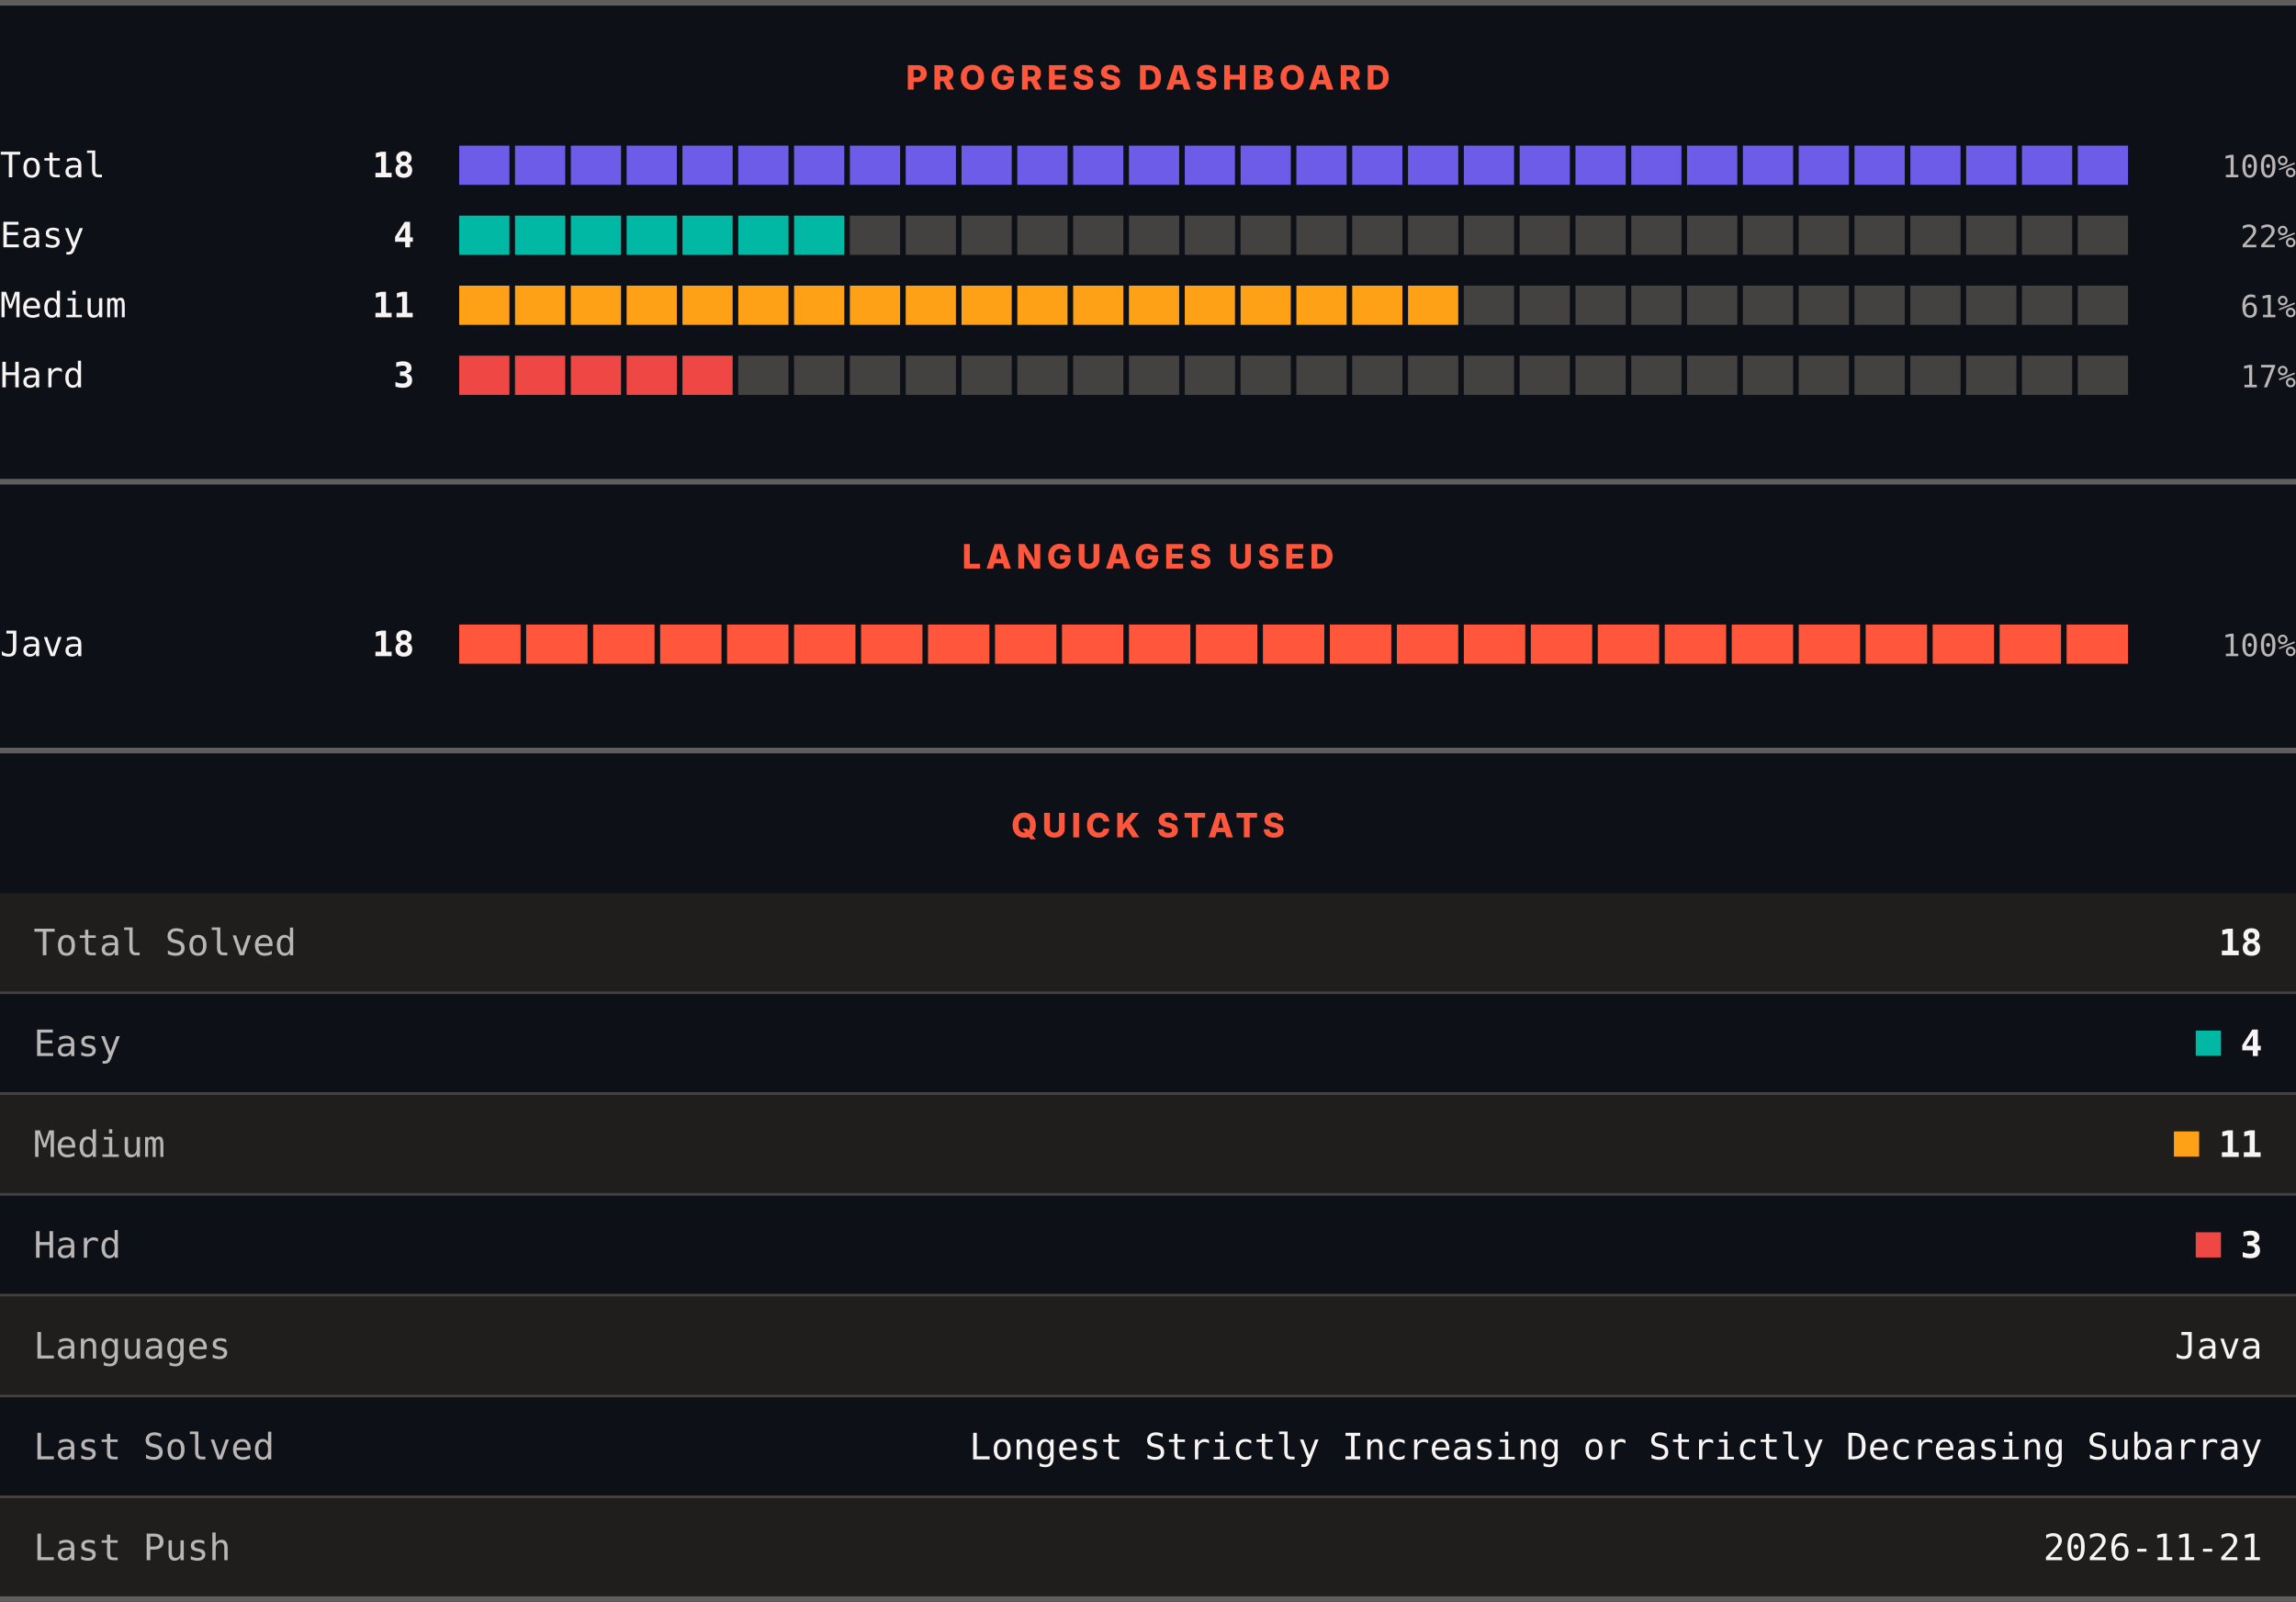
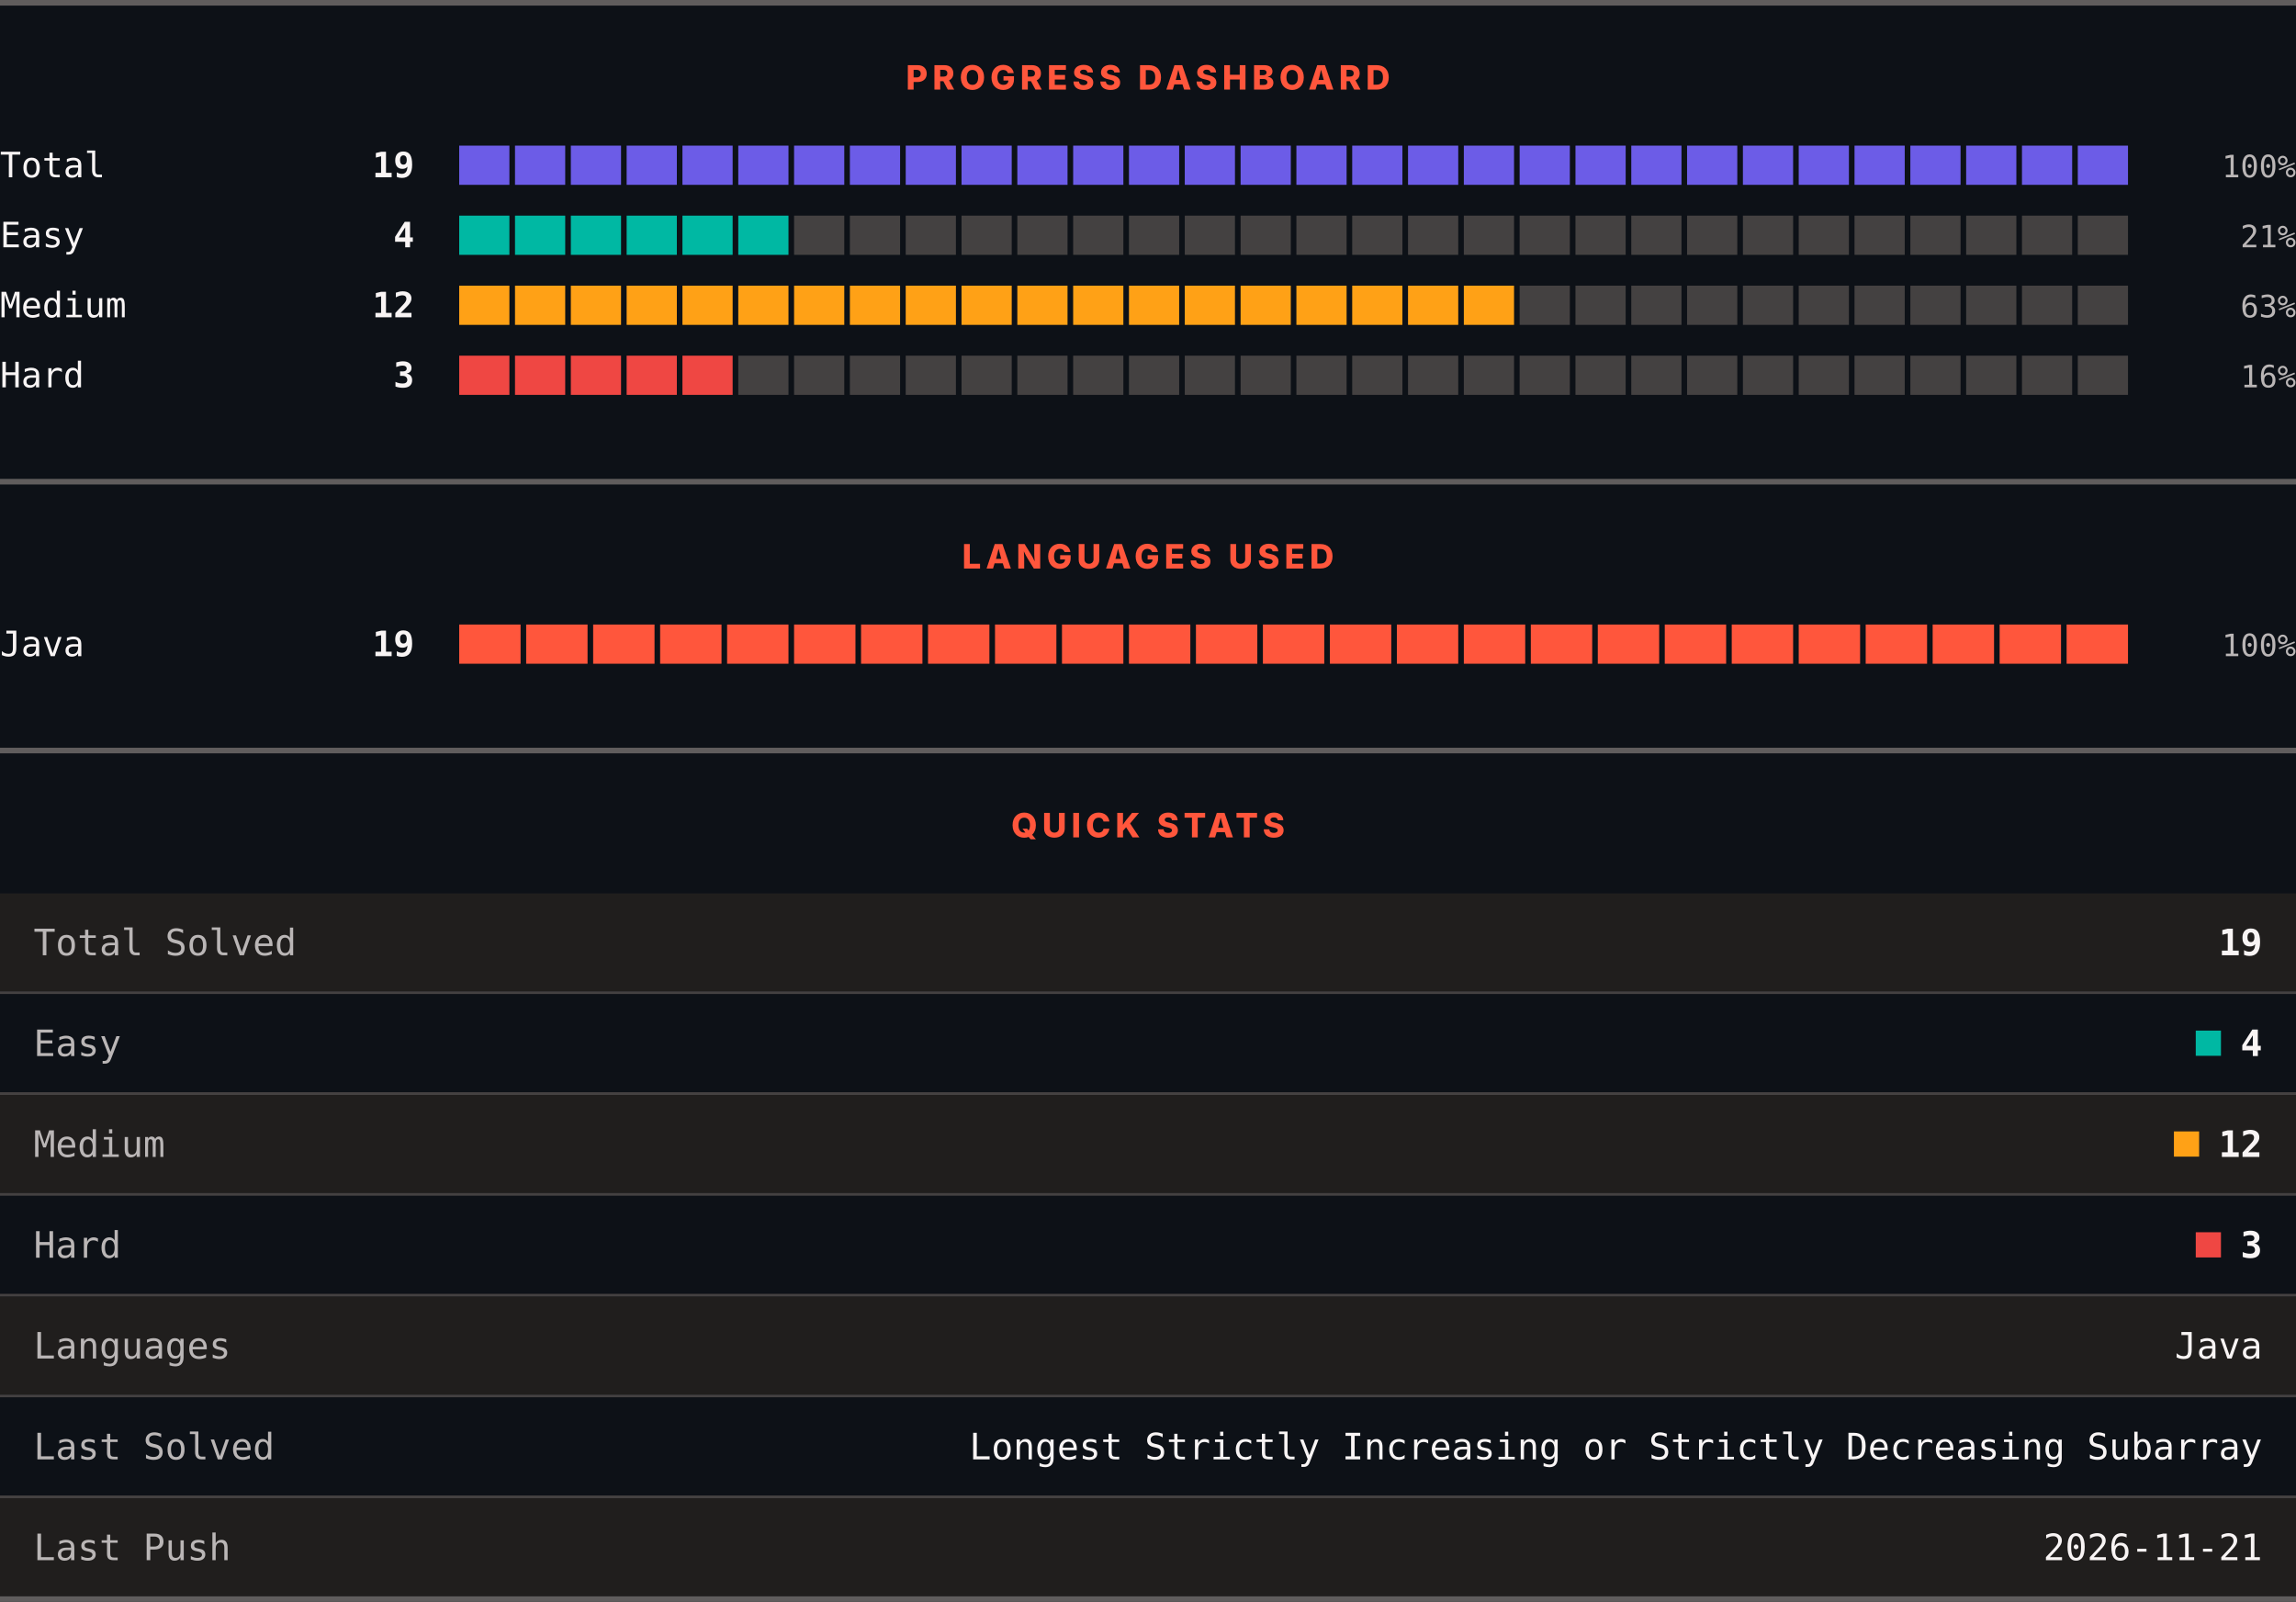
<svg xmlns="http://www.w3.org/2000/svg" width="820" height="572" viewBox="0 0 820 572" role="img" aria-label="LeetCode progress, languages and quick stats">
  <rect width="820" height="572" fill="#0d1117" />
  <rect x="0" y="0" width="820" height="2" fill="#605d5d" />
  <text x="410" y="32" text-anchor="middle" font-family="Archivo, system-ui, -apple-system, Segoe UI, sans-serif" font-size="12" font-weight="800" letter-spacing="1.68" fill="#ff563c">PROGRESS DASHBOARD</text>
  <text x="0" y="63.3" font-family="ui-monospace, SFMono-Regular, Menlo, Consolas, monospace" font-size="12.5" fill="#f8f4f4">Total</text>
-   <text x="148" y="63.3" text-anchor="end" font-family="ui-monospace, SFMono-Regular, Menlo, Consolas, monospace" font-size="12.5" font-weight="700" fill="#f8f4f4">18</text>
+   <text x="148" y="63.3" text-anchor="end" font-family="ui-monospace, SFMono-Regular, Menlo, Consolas, monospace" font-size="12.5" font-weight="700" fill="#f8f4f4">19</text>
  <rect x="164.00" y="52" width="17.93" height="14" fill="#6c5ce7" />
  <rect x="183.93" y="52" width="17.93" height="14" fill="#6c5ce7" />
  <rect x="203.87" y="52" width="17.93" height="14" fill="#6c5ce7" />
  <rect x="223.80" y="52" width="17.93" height="14" fill="#6c5ce7" />
  <rect x="243.73" y="52" width="17.93" height="14" fill="#6c5ce7" />
  <rect x="263.67" y="52" width="17.93" height="14" fill="#6c5ce7" />
  <rect x="283.60" y="52" width="17.93" height="14" fill="#6c5ce7" />
  <rect x="303.53" y="52" width="17.93" height="14" fill="#6c5ce7" />
  <rect x="323.47" y="52" width="17.93" height="14" fill="#6c5ce7" />
  <rect x="343.40" y="52" width="17.93" height="14" fill="#6c5ce7" />
  <rect x="363.33" y="52" width="17.93" height="14" fill="#6c5ce7" />
  <rect x="383.27" y="52" width="17.93" height="14" fill="#6c5ce7" />
  <rect x="403.20" y="52" width="17.93" height="14" fill="#6c5ce7" />
  <rect x="423.13" y="52" width="17.93" height="14" fill="#6c5ce7" />
  <rect x="443.07" y="52" width="17.93" height="14" fill="#6c5ce7" />
  <rect x="463.00" y="52" width="17.93" height="14" fill="#6c5ce7" />
  <rect x="482.93" y="52" width="17.93" height="14" fill="#6c5ce7" />
  <rect x="502.87" y="52" width="17.93" height="14" fill="#6c5ce7" />
  <rect x="522.80" y="52" width="17.93" height="14" fill="#6c5ce7" />
  <rect x="542.73" y="52" width="17.93" height="14" fill="#6c5ce7" />
  <rect x="562.67" y="52" width="17.93" height="14" fill="#6c5ce7" />
  <rect x="582.60" y="52" width="17.93" height="14" fill="#6c5ce7" />
  <rect x="602.53" y="52" width="17.93" height="14" fill="#6c5ce7" />
  <rect x="622.47" y="52" width="17.93" height="14" fill="#6c5ce7" />
  <rect x="642.40" y="52" width="17.93" height="14" fill="#6c5ce7" />
  <rect x="662.33" y="52" width="17.93" height="14" fill="#6c5ce7" />
  <rect x="682.27" y="52" width="17.93" height="14" fill="#6c5ce7" />
  <rect x="702.20" y="52" width="17.93" height="14" fill="#6c5ce7" />
  <rect x="722.13" y="52" width="17.93" height="14" fill="#6c5ce7" />
  <rect x="742.07" y="52" width="17.93" height="14" fill="#6c5ce7" />
  <text x="820" y="63.3" text-anchor="end" font-family="ui-monospace, SFMono-Regular, Menlo, Consolas, monospace" font-size="11" fill="#bab6b6">100%</text>
  <text x="0" y="88.3" font-family="ui-monospace, SFMono-Regular, Menlo, Consolas, monospace" font-size="12.5" fill="#f8f4f4">Easy</text>
  <text x="148" y="88.3" text-anchor="end" font-family="ui-monospace, SFMono-Regular, Menlo, Consolas, monospace" font-size="12.5" font-weight="700" fill="#f8f4f4">4</text>
  <rect x="164.00" y="77" width="17.93" height="14" fill="#00b8a3" />
  <rect x="183.93" y="77" width="17.93" height="14" fill="#00b8a3" />
  <rect x="203.87" y="77" width="17.93" height="14" fill="#00b8a3" />
  <rect x="223.80" y="77" width="17.93" height="14" fill="#00b8a3" />
  <rect x="243.73" y="77" width="17.93" height="14" fill="#00b8a3" />
  <rect x="263.67" y="77" width="17.93" height="14" fill="#00b8a3" />
-   <rect x="283.60" y="77" width="17.93" height="14" fill="#00b8a3" />
+   <rect x="283.60" y="77" width="17.93" height="14" fill="#444141" />
  <rect x="303.53" y="77" width="17.93" height="14" fill="#444141" />
  <rect x="323.47" y="77" width="17.93" height="14" fill="#444141" />
  <rect x="343.40" y="77" width="17.93" height="14" fill="#444141" />
  <rect x="363.33" y="77" width="17.93" height="14" fill="#444141" />
  <rect x="383.27" y="77" width="17.93" height="14" fill="#444141" />
  <rect x="403.20" y="77" width="17.93" height="14" fill="#444141" />
  <rect x="423.13" y="77" width="17.93" height="14" fill="#444141" />
  <rect x="443.07" y="77" width="17.93" height="14" fill="#444141" />
  <rect x="463.00" y="77" width="17.93" height="14" fill="#444141" />
  <rect x="482.93" y="77" width="17.93" height="14" fill="#444141" />
  <rect x="502.87" y="77" width="17.93" height="14" fill="#444141" />
  <rect x="522.80" y="77" width="17.93" height="14" fill="#444141" />
  <rect x="542.73" y="77" width="17.93" height="14" fill="#444141" />
  <rect x="562.67" y="77" width="17.93" height="14" fill="#444141" />
  <rect x="582.60" y="77" width="17.93" height="14" fill="#444141" />
  <rect x="602.53" y="77" width="17.93" height="14" fill="#444141" />
  <rect x="622.47" y="77" width="17.93" height="14" fill="#444141" />
  <rect x="642.40" y="77" width="17.93" height="14" fill="#444141" />
  <rect x="662.33" y="77" width="17.93" height="14" fill="#444141" />
  <rect x="682.27" y="77" width="17.93" height="14" fill="#444141" />
  <rect x="702.20" y="77" width="17.93" height="14" fill="#444141" />
  <rect x="722.13" y="77" width="17.93" height="14" fill="#444141" />
  <rect x="742.07" y="77" width="17.93" height="14" fill="#444141" />
-   <text x="820" y="88.3" text-anchor="end" font-family="ui-monospace, SFMono-Regular, Menlo, Consolas, monospace" font-size="11" fill="#bab6b6">22%</text>
+   <text x="820" y="88.3" text-anchor="end" font-family="ui-monospace, SFMono-Regular, Menlo, Consolas, monospace" font-size="11" fill="#bab6b6">21%</text>
  <text x="0" y="113.3" font-family="ui-monospace, SFMono-Regular, Menlo, Consolas, monospace" font-size="12.5" fill="#f8f4f4">Medium</text>
-   <text x="148" y="113.3" text-anchor="end" font-family="ui-monospace, SFMono-Regular, Menlo, Consolas, monospace" font-size="12.5" font-weight="700" fill="#f8f4f4">11</text>
+   <text x="148" y="113.3" text-anchor="end" font-family="ui-monospace, SFMono-Regular, Menlo, Consolas, monospace" font-size="12.5" font-weight="700" fill="#f8f4f4">12</text>
  <rect x="164.00" y="102" width="17.93" height="14" fill="#ffa116" />
  <rect x="183.93" y="102" width="17.93" height="14" fill="#ffa116" />
  <rect x="203.87" y="102" width="17.93" height="14" fill="#ffa116" />
  <rect x="223.80" y="102" width="17.93" height="14" fill="#ffa116" />
  <rect x="243.73" y="102" width="17.93" height="14" fill="#ffa116" />
  <rect x="263.67" y="102" width="17.93" height="14" fill="#ffa116" />
  <rect x="283.60" y="102" width="17.93" height="14" fill="#ffa116" />
  <rect x="303.53" y="102" width="17.93" height="14" fill="#ffa116" />
  <rect x="323.47" y="102" width="17.93" height="14" fill="#ffa116" />
  <rect x="343.40" y="102" width="17.93" height="14" fill="#ffa116" />
  <rect x="363.33" y="102" width="17.93" height="14" fill="#ffa116" />
  <rect x="383.27" y="102" width="17.93" height="14" fill="#ffa116" />
  <rect x="403.20" y="102" width="17.93" height="14" fill="#ffa116" />
  <rect x="423.13" y="102" width="17.93" height="14" fill="#ffa116" />
  <rect x="443.07" y="102" width="17.93" height="14" fill="#ffa116" />
  <rect x="463.00" y="102" width="17.93" height="14" fill="#ffa116" />
  <rect x="482.93" y="102" width="17.93" height="14" fill="#ffa116" />
  <rect x="502.87" y="102" width="17.93" height="14" fill="#ffa116" />
-   <rect x="522.80" y="102" width="17.93" height="14" fill="#444141" />
+   <rect x="522.80" y="102" width="17.93" height="14" fill="#ffa116" />
  <rect x="542.73" y="102" width="17.93" height="14" fill="#444141" />
  <rect x="562.67" y="102" width="17.93" height="14" fill="#444141" />
  <rect x="582.60" y="102" width="17.93" height="14" fill="#444141" />
  <rect x="602.53" y="102" width="17.93" height="14" fill="#444141" />
  <rect x="622.47" y="102" width="17.93" height="14" fill="#444141" />
  <rect x="642.40" y="102" width="17.93" height="14" fill="#444141" />
  <rect x="662.33" y="102" width="17.93" height="14" fill="#444141" />
  <rect x="682.27" y="102" width="17.93" height="14" fill="#444141" />
  <rect x="702.20" y="102" width="17.93" height="14" fill="#444141" />
  <rect x="722.13" y="102" width="17.93" height="14" fill="#444141" />
  <rect x="742.07" y="102" width="17.93" height="14" fill="#444141" />
-   <text x="820" y="113.3" text-anchor="end" font-family="ui-monospace, SFMono-Regular, Menlo, Consolas, monospace" font-size="11" fill="#bab6b6">61%</text>
+   <text x="820" y="113.3" text-anchor="end" font-family="ui-monospace, SFMono-Regular, Menlo, Consolas, monospace" font-size="11" fill="#bab6b6">63%</text>
  <text x="0" y="138.3" font-family="ui-monospace, SFMono-Regular, Menlo, Consolas, monospace" font-size="12.5" fill="#f8f4f4">Hard</text>
  <text x="148" y="138.3" text-anchor="end" font-family="ui-monospace, SFMono-Regular, Menlo, Consolas, monospace" font-size="12.5" font-weight="700" fill="#f8f4f4">3</text>
  <rect x="164.00" y="127" width="17.93" height="14" fill="#ef4743" />
  <rect x="183.93" y="127" width="17.93" height="14" fill="#ef4743" />
  <rect x="203.87" y="127" width="17.93" height="14" fill="#ef4743" />
  <rect x="223.80" y="127" width="17.93" height="14" fill="#ef4743" />
  <rect x="243.73" y="127" width="17.93" height="14" fill="#ef4743" />
  <rect x="263.67" y="127" width="17.93" height="14" fill="#444141" />
  <rect x="283.60" y="127" width="17.93" height="14" fill="#444141" />
  <rect x="303.53" y="127" width="17.93" height="14" fill="#444141" />
  <rect x="323.47" y="127" width="17.93" height="14" fill="#444141" />
  <rect x="343.40" y="127" width="17.93" height="14" fill="#444141" />
  <rect x="363.33" y="127" width="17.93" height="14" fill="#444141" />
  <rect x="383.27" y="127" width="17.93" height="14" fill="#444141" />
  <rect x="403.20" y="127" width="17.93" height="14" fill="#444141" />
  <rect x="423.13" y="127" width="17.93" height="14" fill="#444141" />
  <rect x="443.07" y="127" width="17.93" height="14" fill="#444141" />
  <rect x="463.00" y="127" width="17.93" height="14" fill="#444141" />
  <rect x="482.93" y="127" width="17.93" height="14" fill="#444141" />
  <rect x="502.87" y="127" width="17.93" height="14" fill="#444141" />
  <rect x="522.80" y="127" width="17.93" height="14" fill="#444141" />
  <rect x="542.73" y="127" width="17.93" height="14" fill="#444141" />
  <rect x="562.67" y="127" width="17.93" height="14" fill="#444141" />
  <rect x="582.60" y="127" width="17.93" height="14" fill="#444141" />
  <rect x="602.53" y="127" width="17.93" height="14" fill="#444141" />
  <rect x="622.47" y="127" width="17.93" height="14" fill="#444141" />
  <rect x="642.40" y="127" width="17.93" height="14" fill="#444141" />
  <rect x="662.33" y="127" width="17.93" height="14" fill="#444141" />
  <rect x="682.27" y="127" width="17.93" height="14" fill="#444141" />
  <rect x="702.20" y="127" width="17.93" height="14" fill="#444141" />
  <rect x="722.13" y="127" width="17.93" height="14" fill="#444141" />
  <rect x="742.07" y="127" width="17.93" height="14" fill="#444141" />
-   <text x="820" y="138.3" text-anchor="end" font-family="ui-monospace, SFMono-Regular, Menlo, Consolas, monospace" font-size="11" fill="#bab6b6">17%</text>
+   <text x="820" y="138.3" text-anchor="end" font-family="ui-monospace, SFMono-Regular, Menlo, Consolas, monospace" font-size="11" fill="#bab6b6">16%</text>
  <rect x="0" y="171" width="820" height="2" fill="#605d5d" />
  <text x="410" y="203" text-anchor="middle" font-family="Archivo, system-ui, -apple-system, Segoe UI, sans-serif" font-size="12" font-weight="800" letter-spacing="1.68" fill="#ff563c">LANGUAGES USED</text>
  <text x="0" y="234.3" font-family="ui-monospace, SFMono-Regular, Menlo, Consolas, monospace" font-size="12.5" fill="#f8f4f4">Java</text>
-   <text x="148" y="234.3" text-anchor="end" font-family="ui-monospace, SFMono-Regular, Menlo, Consolas, monospace" font-size="12.5" font-weight="700" fill="#f8f4f4">18</text>
+   <text x="148" y="234.3" text-anchor="end" font-family="ui-monospace, SFMono-Regular, Menlo, Consolas, monospace" font-size="12.5" font-weight="700" fill="#f8f4f4">19</text>
  <rect x="164.00" y="223" width="21.92" height="14" fill="#ff563c" />
  <rect x="187.92" y="223" width="21.92" height="14" fill="#ff563c" />
  <rect x="211.84" y="223" width="21.92" height="14" fill="#ff563c" />
  <rect x="235.76" y="223" width="21.92" height="14" fill="#ff563c" />
  <rect x="259.68" y="223" width="21.92" height="14" fill="#ff563c" />
  <rect x="283.60" y="223" width="21.92" height="14" fill="#ff563c" />
  <rect x="307.52" y="223" width="21.92" height="14" fill="#ff563c" />
  <rect x="331.44" y="223" width="21.92" height="14" fill="#ff563c" />
  <rect x="355.36" y="223" width="21.92" height="14" fill="#ff563c" />
  <rect x="379.28" y="223" width="21.92" height="14" fill="#ff563c" />
  <rect x="403.20" y="223" width="21.92" height="14" fill="#ff563c" />
  <rect x="427.12" y="223" width="21.92" height="14" fill="#ff563c" />
  <rect x="451.04" y="223" width="21.92" height="14" fill="#ff563c" />
  <rect x="474.96" y="223" width="21.92" height="14" fill="#ff563c" />
  <rect x="498.88" y="223" width="21.92" height="14" fill="#ff563c" />
  <rect x="522.80" y="223" width="21.92" height="14" fill="#ff563c" />
  <rect x="546.72" y="223" width="21.92" height="14" fill="#ff563c" />
  <rect x="570.64" y="223" width="21.92" height="14" fill="#ff563c" />
  <rect x="594.56" y="223" width="21.92" height="14" fill="#ff563c" />
  <rect x="618.48" y="223" width="21.92" height="14" fill="#ff563c" />
  <rect x="642.40" y="223" width="21.92" height="14" fill="#ff563c" />
  <rect x="666.32" y="223" width="21.92" height="14" fill="#ff563c" />
  <rect x="690.24" y="223" width="21.92" height="14" fill="#ff563c" />
  <rect x="714.16" y="223" width="21.92" height="14" fill="#ff563c" />
  <rect x="738.08" y="223" width="21.92" height="14" fill="#ff563c" />
  <text x="820" y="234.3" text-anchor="end" font-family="ui-monospace, SFMono-Regular, Menlo, Consolas, monospace" font-size="11" fill="#bab6b6">100%</text>
  <rect x="0" y="267" width="820" height="2" fill="#605d5d" />
  <text x="410" y="299" text-anchor="middle" font-family="Archivo, system-ui, -apple-system, Segoe UI, sans-serif" font-size="12" font-weight="800" letter-spacing="1.68" fill="#ff563c">QUICK STATS</text>
  <rect x="0" y="319" width="820" height="35" fill="#201e1d" />
  <text x="12" y="341.1" font-family="ui-monospace, SFMono-Regular, Menlo, Consolas, monospace" font-size="13" fill="#bab6b6">Total Solved</text>
-   <text x="808" y="341.1" text-anchor="end" font-family="ui-monospace, SFMono-Regular, Menlo, Consolas, monospace" font-size="13" font-weight="700" fill="#f8f4f4">18</text>
+   <text x="808" y="341.1" text-anchor="end" font-family="ui-monospace, SFMono-Regular, Menlo, Consolas, monospace" font-size="13" font-weight="700" fill="#f8f4f4">19</text>
  <rect x="0" y="354" width="820" height="1" fill="#444141" />
  <rect x="0" y="355" width="820" height="35" fill="#0d1117" />
  <text x="12" y="377.1" font-family="ui-monospace, SFMono-Regular, Menlo, Consolas, monospace" font-size="13" fill="#bab6b6">Easy</text>
  <rect x="784.2" y="368" width="9" height="9" fill="#00b8a3" />
  <text x="808" y="377.1" text-anchor="end" font-family="ui-monospace, SFMono-Regular, Menlo, Consolas, monospace" font-size="13" font-weight="700" fill="#f8f4f4">4</text>
  <rect x="0" y="390" width="820" height="1" fill="#444141" />
  <rect x="0" y="391" width="820" height="35" fill="#201e1d" />
  <text x="12" y="413.1" font-family="ui-monospace, SFMono-Regular, Menlo, Consolas, monospace" font-size="13" fill="#bab6b6">Medium</text>
  <rect x="776.4" y="404" width="9" height="9" fill="#ffa116" />
-   <text x="808" y="413.1" text-anchor="end" font-family="ui-monospace, SFMono-Regular, Menlo, Consolas, monospace" font-size="13" font-weight="700" fill="#f8f4f4">11</text>
+   <text x="808" y="413.1" text-anchor="end" font-family="ui-monospace, SFMono-Regular, Menlo, Consolas, monospace" font-size="13" font-weight="700" fill="#f8f4f4">12</text>
  <rect x="0" y="426" width="820" height="1" fill="#444141" />
  <rect x="0" y="427" width="820" height="35" fill="#0d1117" />
  <text x="12" y="449.1" font-family="ui-monospace, SFMono-Regular, Menlo, Consolas, monospace" font-size="13" fill="#bab6b6">Hard</text>
  <rect x="784.2" y="440" width="9" height="9" fill="#ef4743" />
  <text x="808" y="449.1" text-anchor="end" font-family="ui-monospace, SFMono-Regular, Menlo, Consolas, monospace" font-size="13" font-weight="700" fill="#f8f4f4">3</text>
  <rect x="0" y="462" width="820" height="1" fill="#444141" />
  <rect x="0" y="463" width="820" height="35" fill="#201e1d" />
  <text x="12" y="485.1" font-family="ui-monospace, SFMono-Regular, Menlo, Consolas, monospace" font-size="13" fill="#bab6b6">Languages</text>
  <text x="808" y="485.1" text-anchor="end" font-family="ui-monospace, SFMono-Regular, Menlo, Consolas, monospace" font-size="13" fill="#f8f4f4">Java</text>
  <rect x="0" y="498" width="820" height="1" fill="#444141" />
  <rect x="0" y="499" width="820" height="35" fill="#0d1117" />
  <text x="12" y="521.1" font-family="ui-monospace, SFMono-Regular, Menlo, Consolas, monospace" font-size="13" fill="#bab6b6">Last Solved</text>
  <text x="808" y="521.1" text-anchor="end" font-family="ui-monospace, SFMono-Regular, Menlo, Consolas, monospace" font-size="13" fill="#f8f4f4">Longest Strictly Increasing or Strictly Decreasing Subarray</text>
  <rect x="0" y="534" width="820" height="1" fill="#444141" />
  <rect x="0" y="535" width="820" height="35" fill="#201e1d" />
  <text x="12" y="557.1" font-family="ui-monospace, SFMono-Regular, Menlo, Consolas, monospace" font-size="13" fill="#bab6b6">Last Push</text>
  <text x="808" y="557.1" text-anchor="end" font-family="ui-monospace, SFMono-Regular, Menlo, Consolas, monospace" font-size="13" fill="#f8f4f4">2026-11-21</text>
  <rect x="0" y="570" width="820" height="2" fill="#605d5d" />
</svg>
